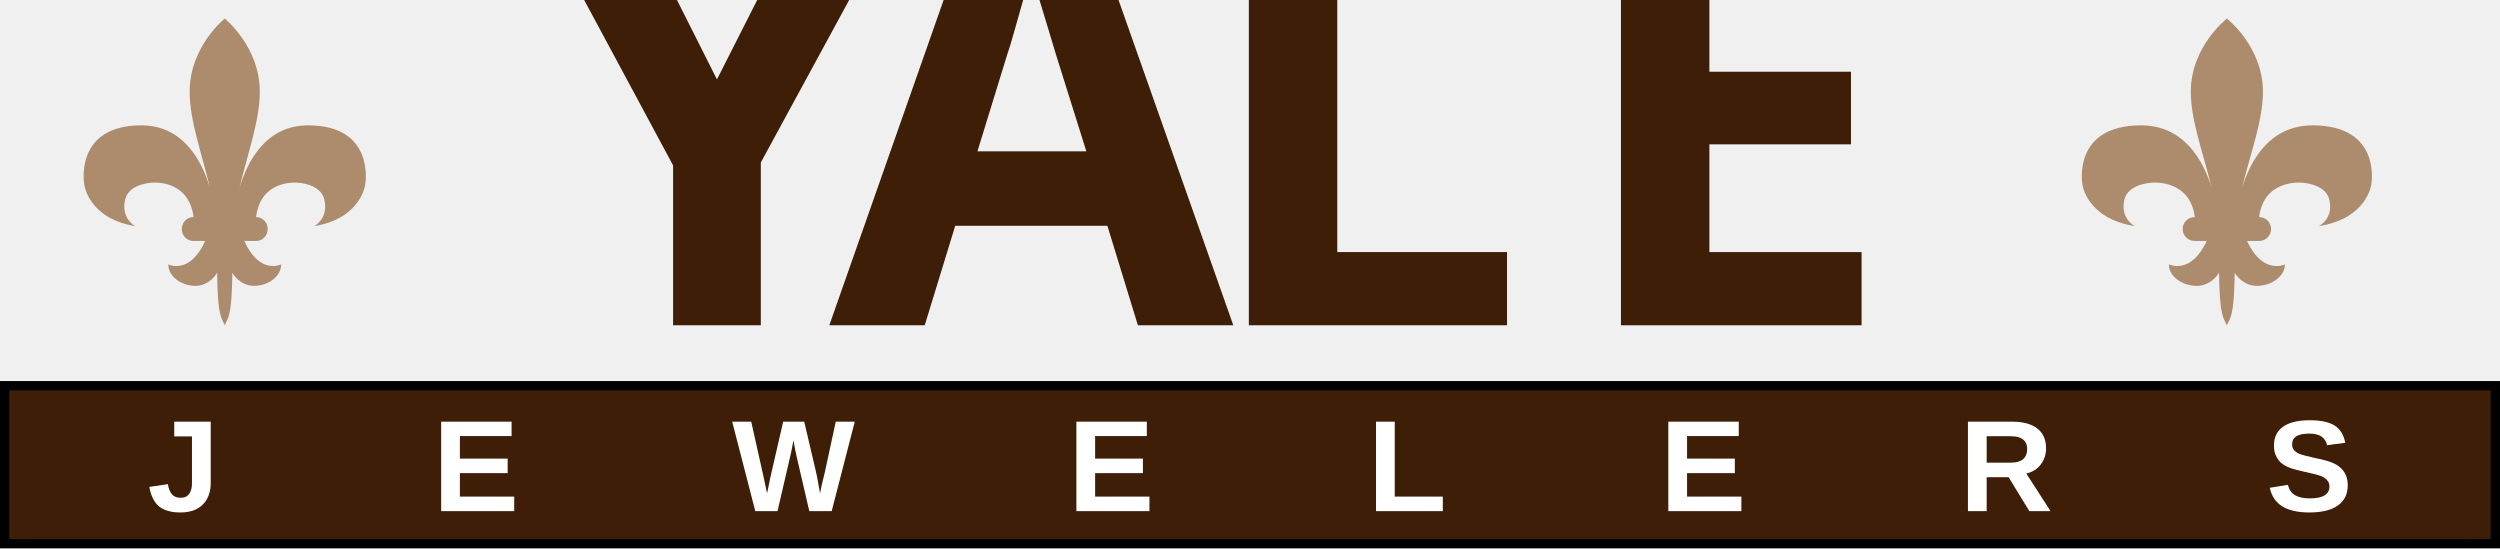
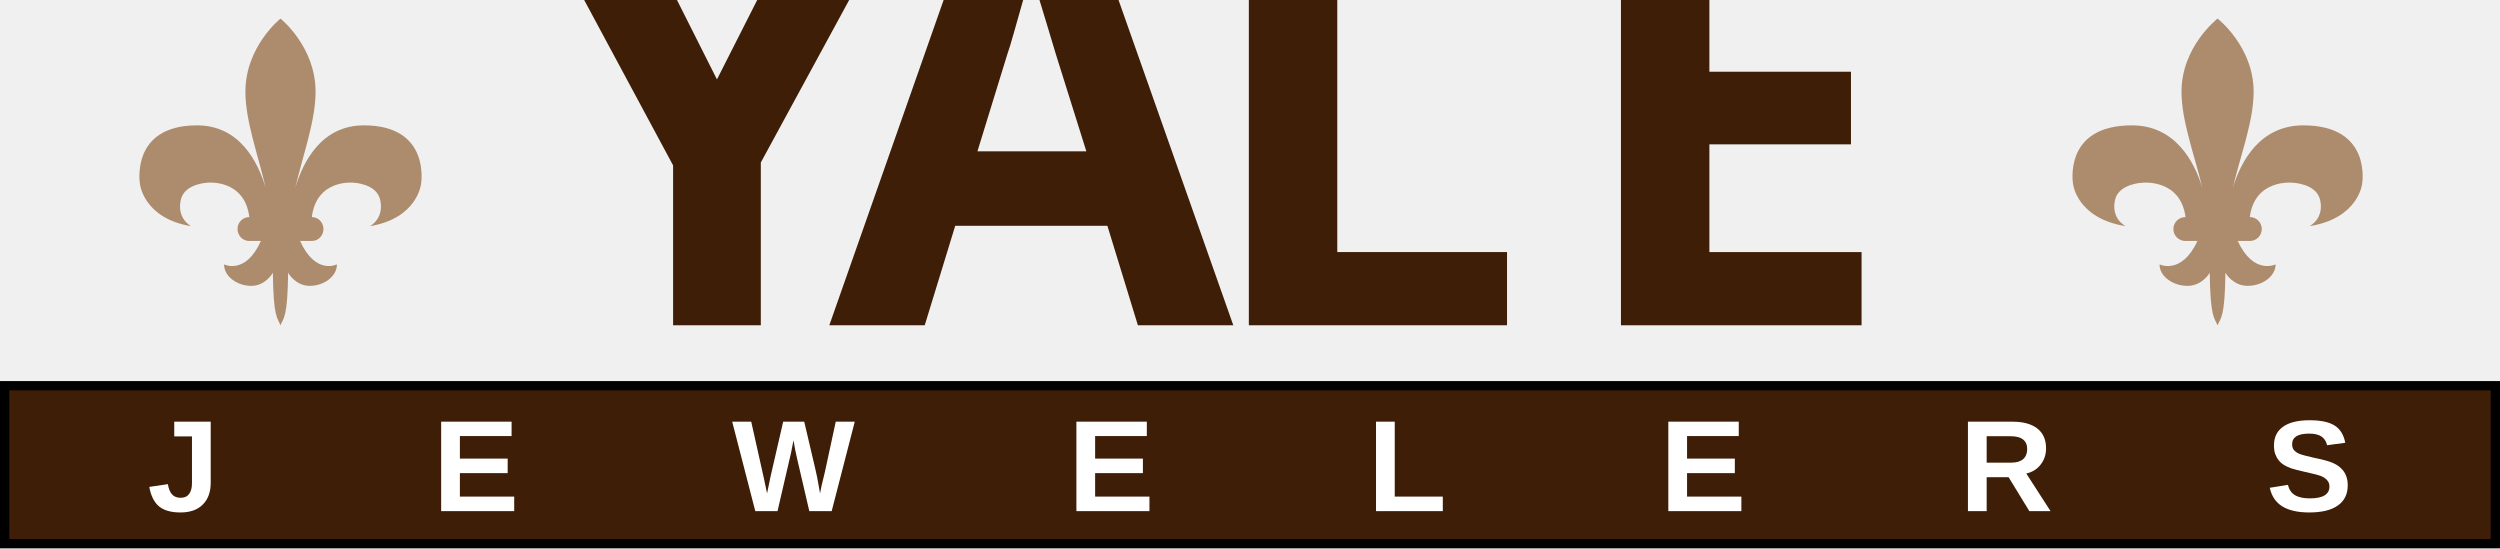
<svg xmlns="http://www.w3.org/2000/svg" xmlns:xlink="http://www.w3.org/1999/xlink" width="269px" height="59px" viewBox="0 0 269 59" version="1.1">
  <defs>
    <rect id="path-1" x="0" y="0" width="269" height="18" />
    <mask id="mask-2" maskContentUnits="userSpaceOnUse" maskUnits="objectBoundingBox" x="0" y="0" width="269" height="18" fill="white">
      <use xlink:href="#path-1" />
    </mask>
  </defs>
  <g id="Page-1" stroke="none" stroke-width="1" fill="none" fill-rule="evenodd">
    <g id="JEWELERS" transform="translate(0, 41)">
      <use id="Rectangle" stroke="#000000" mask="url(#mask-2)" stroke-width="2" fill="#3E1E06" xlink:href="#path-1" />
      <text id="text" font-family="Arial-BoldMT, Arial" font-size="14" font-weight="bold" letter-spacing="22.9" fill="#FFFFFF">
        <tspan x="15.843" y="14">JEWELER</tspan>
        <tspan x="243.819" y="14">S</tspan>
      </text>
    </g>
-     <path d="M25.759,20.249 C26.682,16.381 27.955,12.965 27.955,9.864 C27.955,5.006 24.18,2 24.18,2 C24.18,2 20.407,5.006 20.407,9.864 C20.407,12.965 21.68,16.381 22.603,20.249 C21.744,17.356 19.746,13.488 15.208,13.488 C7.961,13.488 9.06,19.81 9.06,19.81 C9.06,19.81 9.446,23.495 14.559,24.334 C14.559,24.334 12.987,23.542 13.459,21.482 C13.858,19.734 16.358,19.656 16.358,19.656 C16.358,19.656 20.304,19.238 20.83,23.357 C20.117,23.357 19.557,23.932 19.557,24.642 C19.557,25.352 20.117,25.928 20.807,25.928 L22.073,25.928 C20.412,29.629 18.108,28.446 18.108,28.446 C18.108,29.757 19.532,30.759 21.031,30.759 C22.531,30.759 23.296,29.45 23.296,29.45 L23.361,29.33 C23.419,34.181 23.848,34.178 24.18,35 C24.515,34.178 24.943,34.181 25.002,29.33 L25.066,29.45 C25.066,29.45 25.83,30.759 27.33,30.759 C28.829,30.759 30.255,29.757 30.255,28.446 C30.255,28.446 27.95,29.629 26.291,25.928 L27.555,25.928 C28.246,25.928 28.805,25.352 28.805,24.642 C28.805,23.932 28.246,23.357 27.555,23.357 C28.058,19.238 32.004,19.656 32.004,19.656 C32.004,19.656 34.504,19.734 34.903,21.482 C35.375,23.542 33.803,24.334 33.803,24.334 C38.916,23.495 39.303,19.81 39.303,19.81 C39.303,19.81 40.402,13.488 33.154,13.488 C28.616,13.488 26.618,17.356 25.759,20.249 Z" id="Right-Fluer-de-Lis" fill="#AD8B6D" />
-     <path d="M241.234,20.249 C242.182,16.381 243.491,12.965 243.491,9.864 C243.491,5.006 239.61,2 239.61,2 C239.61,2 235.73,5.006 235.73,9.864 C235.73,12.965 237.039,16.381 237.988,20.249 C237.105,17.356 235.05,13.488 230.384,13.488 C222.931,13.488 224.061,19.81 224.061,19.81 C224.061,19.81 224.458,23.495 229.716,24.334 C229.716,24.334 228.1,23.542 228.585,21.482 C228.996,19.734 231.567,19.656 231.567,19.656 C231.567,19.656 235.624,19.238 236.164,23.357 C235.432,23.357 234.856,23.932 234.856,24.642 C234.856,25.352 235.432,25.928 236.141,25.928 L237.443,25.928 C235.735,29.629 233.365,28.446 233.365,28.446 C233.365,29.757 234.83,30.759 236.372,30.759 C237.914,30.759 238.701,29.45 238.701,29.45 L238.767,29.33 C238.827,34.181 239.268,34.178 239.61,35 C239.954,34.178 240.395,34.181 240.455,29.33 L240.52,29.45 C240.52,29.45 241.306,30.759 242.848,30.759 C244.39,30.759 245.856,29.757 245.856,28.446 C245.856,28.446 243.486,29.629 241.78,25.928 L243.08,25.928 C243.791,25.928 244.366,25.352 244.366,24.642 C244.366,23.932 243.791,23.357 243.08,23.357 C243.597,19.238 247.655,19.656 247.655,19.656 C247.655,19.656 250.226,19.734 250.636,21.482 C251.121,23.542 249.505,24.334 249.505,24.334 C254.763,23.495 255.16,19.81 255.16,19.81 C255.16,19.81 256.29,13.488 248.838,13.488 C244.171,13.488 242.117,17.356 241.234,20.249 Z" id="Left-Fluer-de-Lis" fill="#AD8B6D" />
+     <path d="M31.759,20.249 C32.682,16.381 33.955,12.965 33.955,9.864 C33.955,5.006 30.18,2 30.18,2 C30.18,2 26.407,5.006 26.407,9.864 C26.407,12.965 27.68,16.381 28.603,20.249 C27.744,17.356 25.746,13.488 21.208,13.488 C13.961,13.488 15.06,19.81 15.06,19.81 C15.06,19.81 15.446,23.495 20.559,24.334 C20.559,24.334 18.987,23.542 19.459,21.482 C19.858,19.734 22.358,19.656 22.358,19.656 C22.358,19.656 26.304,19.238 26.83,23.357 C26.117,23.357 25.557,23.932 25.557,24.642 C25.557,25.352 26.117,25.928 26.807,25.928 L28.073,25.928 C26.412,29.629 24.108,28.446 24.108,28.446 C24.108,29.757 25.532,30.759 27.031,30.759 C28.531,30.759 29.296,29.45 29.296,29.45 L29.361,29.33 C29.419,34.181 29.848,34.178 30.18,35 C30.515,34.178 30.943,34.181 31.002,29.33 L31.066,29.45 C31.066,29.45 31.83,30.759 33.33,30.759 C34.829,30.759 36.255,29.757 36.255,28.446 C36.255,28.446 33.95,29.629 32.291,25.928 L33.555,25.928 C34.246,25.928 34.805,25.352 34.805,24.642 C34.805,23.932 34.246,23.357 33.555,23.357 C34.058,19.238 38.004,19.656 38.004,19.656 C38.004,19.656 40.504,19.734 40.903,21.482 C41.375,23.542 39.803,24.334 39.803,24.334 C44.916,23.495 45.303,19.81 45.303,19.81 C45.303,19.81 46.402,13.488 39.154,13.488 C34.616,13.488 32.618,17.356 31.759,20.249 Z" id="Right-Fluer-de-Lis" fill="#AD8B6D" />
+     <path d="M240.234,20.249 C241.182,16.381 242.491,12.965 242.491,9.864 C242.491,5.006 238.61,2 238.61,2 C238.61,2 234.73,5.006 234.73,9.864 C234.73,12.965 236.039,16.381 236.988,20.249 C236.105,17.356 234.05,13.488 229.384,13.488 C221.931,13.488 223.061,19.81 223.061,19.81 C223.061,19.81 223.458,23.495 228.716,24.334 C228.716,24.334 227.1,23.542 227.585,21.482 C227.996,19.734 230.567,19.656 230.567,19.656 C230.567,19.656 234.624,19.238 235.164,23.357 C234.432,23.357 233.856,23.932 233.856,24.642 C233.856,25.352 234.432,25.928 235.141,25.928 L236.443,25.928 C234.735,29.629 232.365,28.446 232.365,28.446 C232.365,29.757 233.83,30.759 235.372,30.759 C236.914,30.759 237.701,29.45 237.701,29.45 L237.767,29.33 C237.827,34.181 238.268,34.178 238.61,35 C238.954,34.178 239.395,34.181 239.455,29.33 L239.52,29.45 C239.52,29.45 240.306,30.759 241.848,30.759 C243.39,30.759 244.856,29.757 244.856,28.446 C244.856,28.446 242.486,29.629 240.78,25.928 L242.08,25.928 C242.791,25.928 243.366,25.352 243.366,24.642 C243.366,23.932 242.791,23.357 242.08,23.357 C242.597,19.238 246.655,19.656 246.655,19.656 C246.655,19.656 249.226,19.734 249.636,21.482 C250.121,23.542 248.505,24.334 248.505,24.334 C253.763,23.495 254.16,19.81 254.16,19.81 C254.16,19.81 255.29,13.488 247.838,13.488 C243.171,13.488 241.117,17.356 240.234,20.249 Z" id="Left-Fluer-de-Lis" fill="#AD8B6D" />
    <g id="YALE" transform="translate(57, -13)" font-size="63" font-family="Copperplate-Bold, Copperplate" letter-spacing="-4" fill="#3E1E06" font-weight="bold">
      <text id="ALE">
        <tspan x="32.236" y="48">AL</tspan>
        <tspan x="111.743" y="48">E</tspan>
      </text>
      <text id="Y">
        <tspan x="0.489" y="48">Y</tspan>
      </text>
    </g>
  </g>
</svg>
